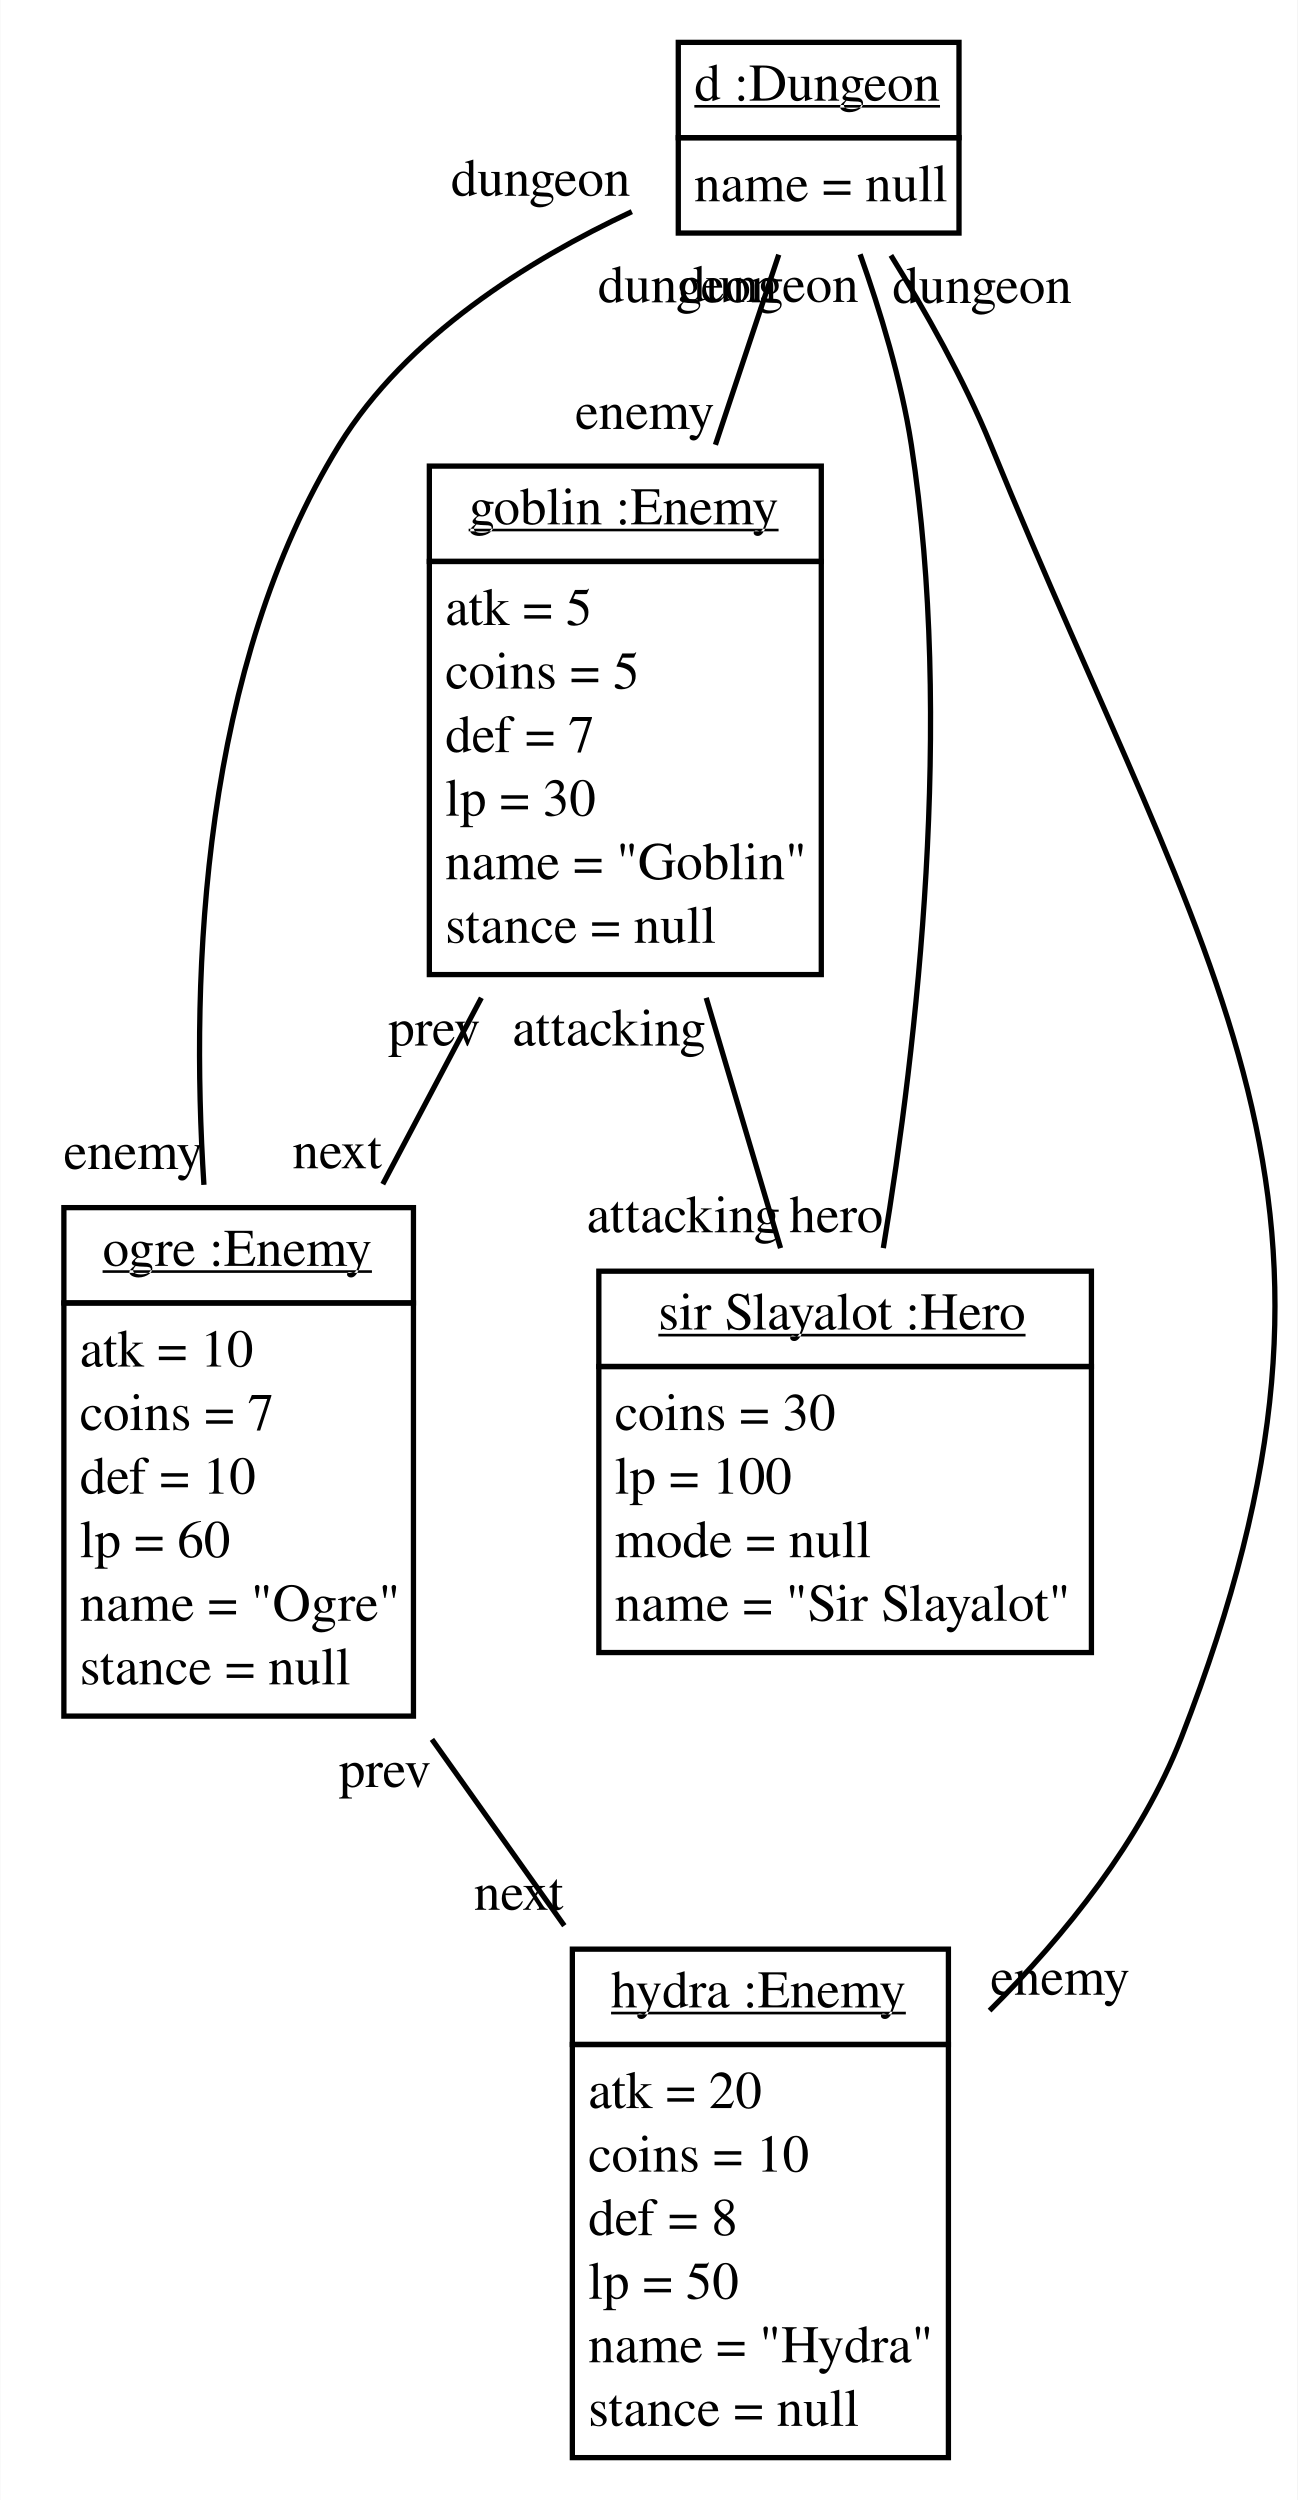
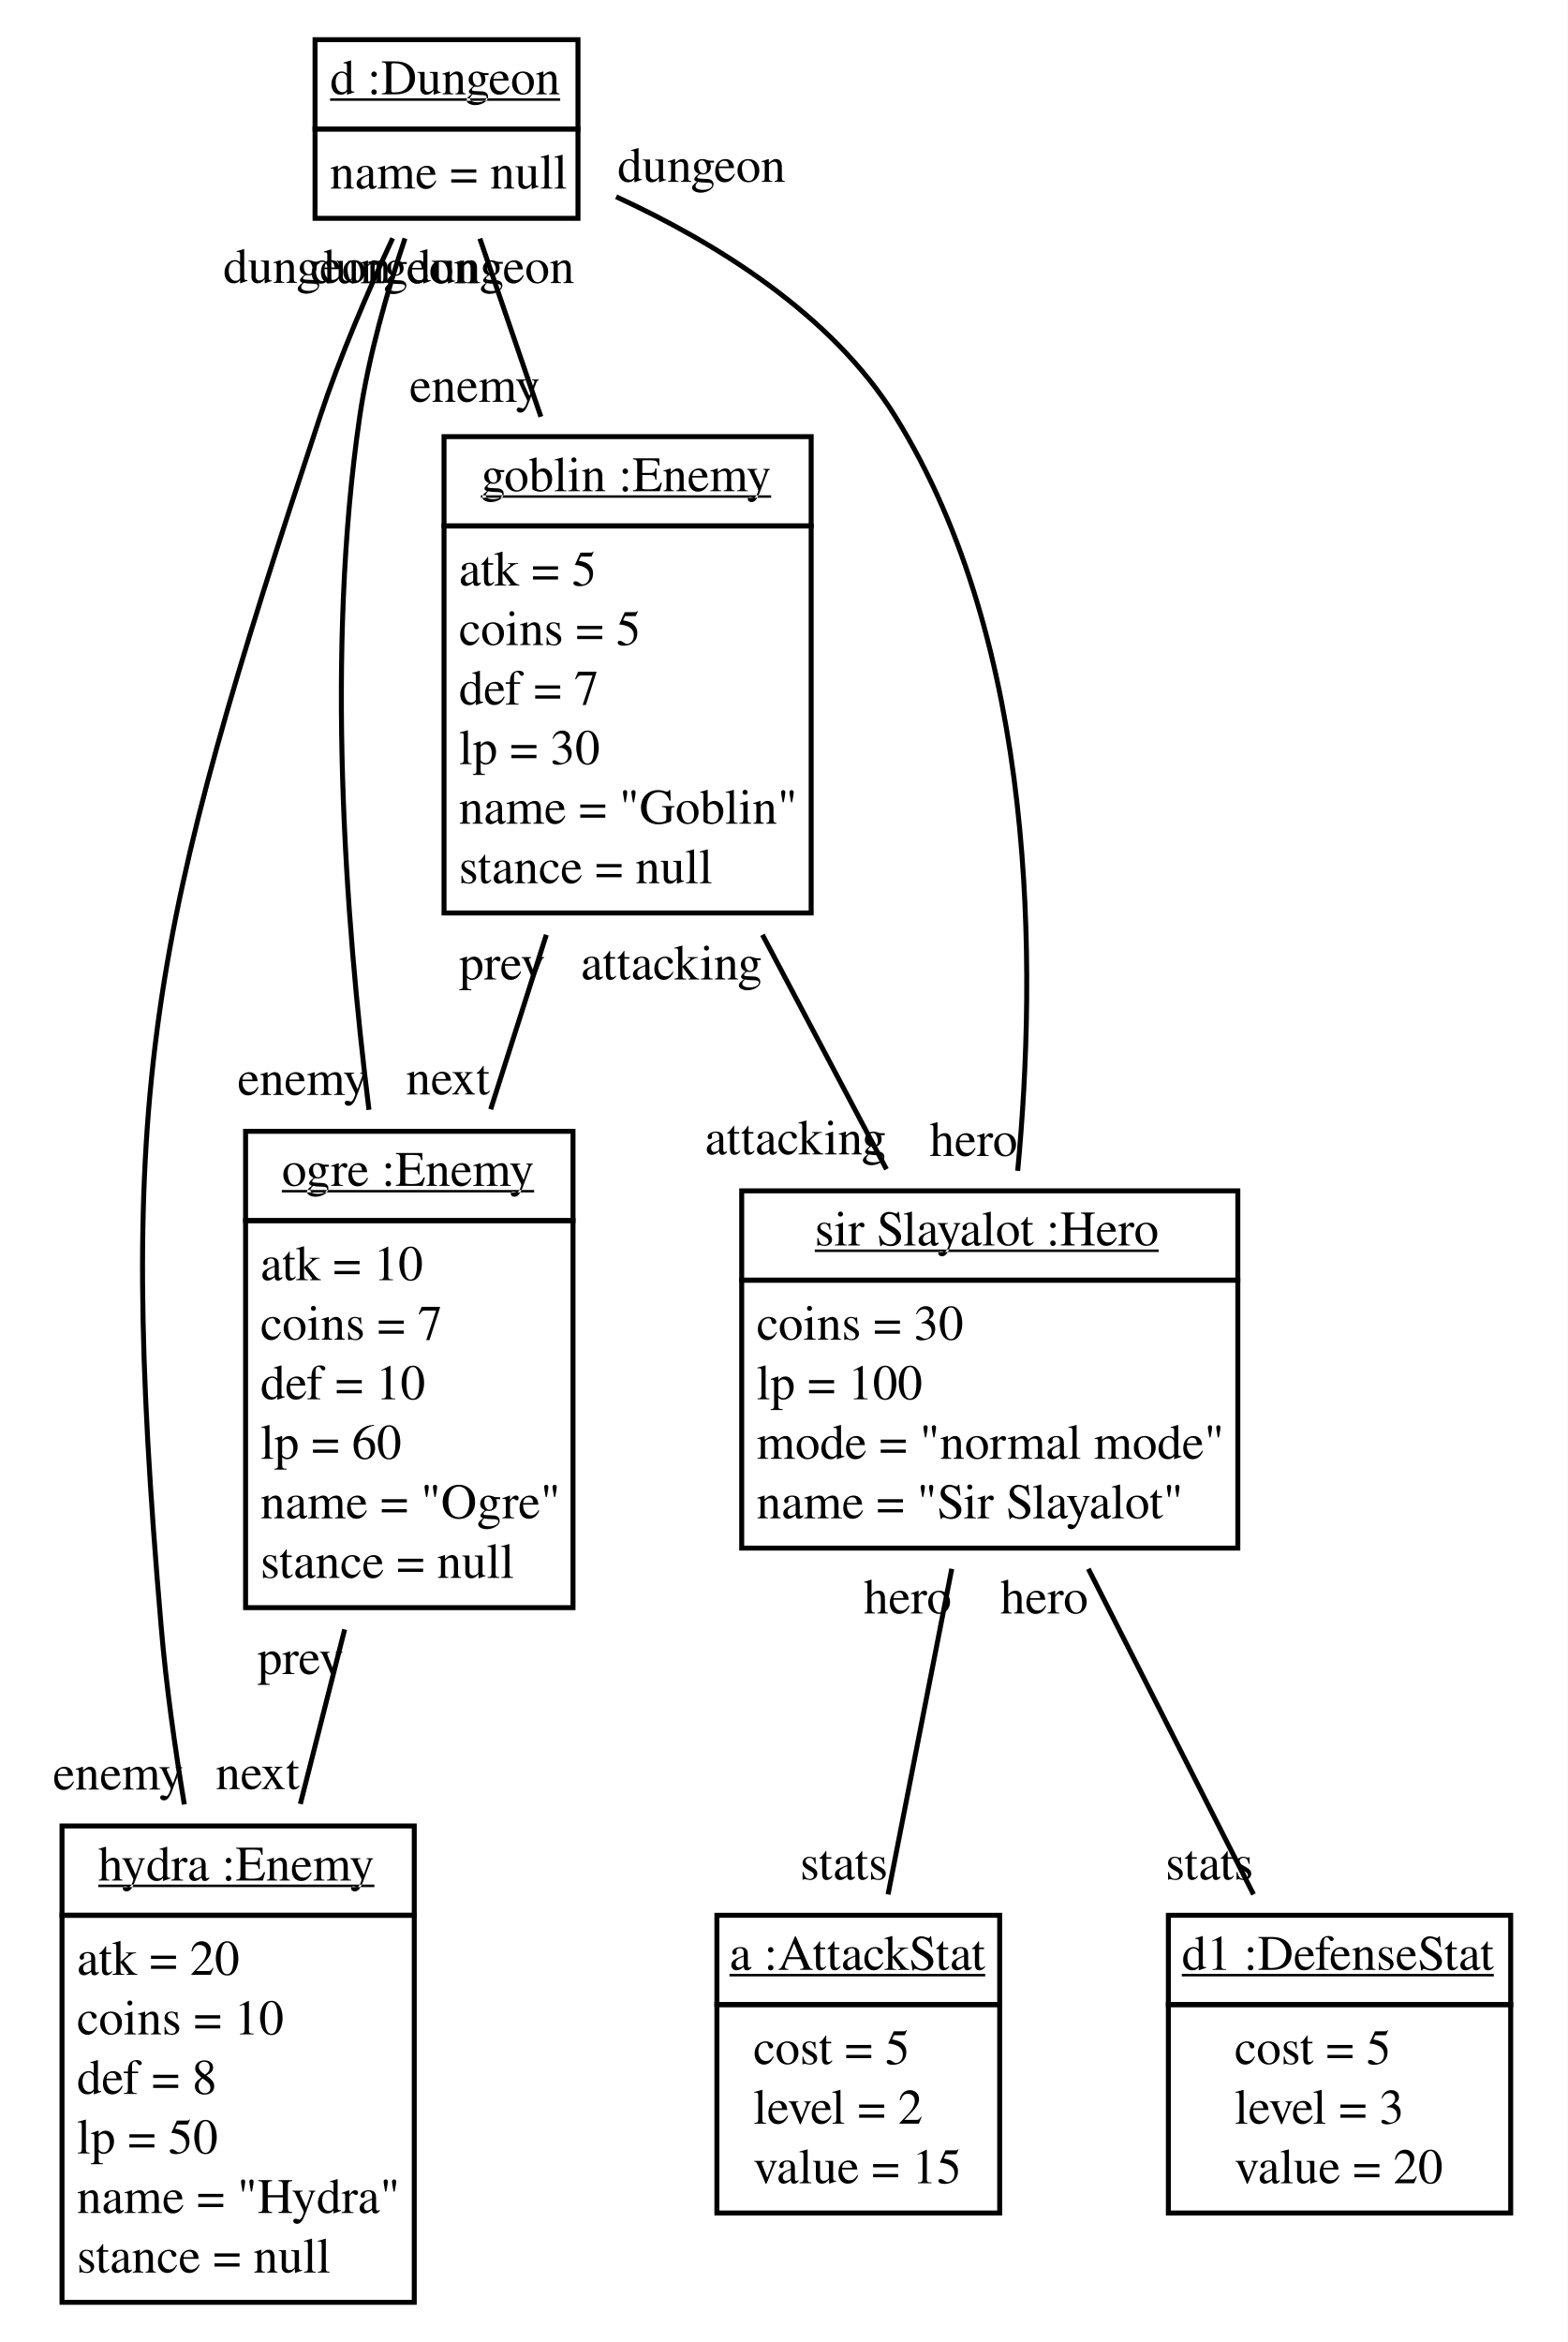
- <svg xmlns="http://www.w3.org/2000/svg" width="245px" height="472px" viewBox="0.00 0.00 244.88 472.00">
+ <svg xmlns="http://www.w3.org/2000/svg" width="316px" height="472px" viewBox="0.00 0.00 316.00 472.00">
  <g id="graph0" class="graph" transform="scale(1.0 1.0) rotate(0) translate(4 468)">
-     <polygon fill="white" stroke="transparent" points="-4,4 -4,-468 240.88,-468 240.88,4 -4,4" />
+     <polygon fill="white" stroke="transparent" points="-4,4 -4,-468 312,-468 312,4 -4,4" />
    <g id="node1" class="node">
-       <polygon fill="none" stroke="black" points="124,-442 124,-460 177,-460 177,-442 124,-442" />
-       <text text-anchor="start" x="127.03" y="-449" font-family="Times,serif" text-decoration="underline" font-size="10.00">d :Dungeon</text>
-       <polygon fill="none" stroke="black" points="124,-424 124,-442 177,-442 177,-424 124,-424" />
-       <text text-anchor="start" x="127" y="-430" font-family="Times,serif" font-size="10.00">name = null</text>
+       <polygon fill="none" stroke="black" points="59.5,-442 59.5,-460 112.5,-460 112.5,-442 59.5,-442" />
+       <text text-anchor="start" x="62.53" y="-449" font-family="Times,serif" text-decoration="underline" font-size="10.00">d :Dungeon</text>
+       <polygon fill="none" stroke="black" points="59.5,-424 59.5,-442 112.5,-442 112.5,-424 59.5,-424" />
+       <text text-anchor="start" x="62.5" y="-430" font-family="Times,serif" font-size="10.00">name = null</text>
    </g>
    <g id="node2" class="node">
-       <polygon fill="none" stroke="black" points="77,-362 77,-380 151,-380 151,-362 77,-362" />
-       <text text-anchor="start" x="84.42" y="-369" font-family="Times,serif" text-decoration="underline" font-size="10.00">goblin :Enemy</text>
-       <polygon fill="none" stroke="black" points="77,-284 77,-362 151,-362 151,-284 77,-284" />
-       <text text-anchor="start" x="80" y="-350" font-family="Times,serif" font-size="10.00">atk = 5</text>
-       <text text-anchor="start" x="80" y="-338" font-family="Times,serif" font-size="10.00">coins = 5</text>
-       <text text-anchor="start" x="80" y="-326" font-family="Times,serif" font-size="10.00">def = 7</text>
-       <text text-anchor="start" x="80" y="-314" font-family="Times,serif" font-size="10.00">lp = 30</text>
-       <text text-anchor="start" x="80" y="-302" font-family="Times,serif" font-size="10.00">name = "Goblin"</text>
-       <text text-anchor="start" x="80" y="-290" font-family="Times,serif" font-size="10.00">stance = null</text>
+       <polygon fill="none" stroke="black" points="85.5,-362 85.5,-380 159.5,-380 159.5,-362 85.5,-362" />
+       <text text-anchor="start" x="92.92" y="-369" font-family="Times,serif" text-decoration="underline" font-size="10.00">goblin :Enemy</text>
+       <polygon fill="none" stroke="black" points="85.5,-284 85.5,-362 159.5,-362 159.5,-284 85.5,-284" />
+       <text text-anchor="start" x="88.5" y="-350" font-family="Times,serif" font-size="10.00">atk = 5</text>
+       <text text-anchor="start" x="88.5" y="-338" font-family="Times,serif" font-size="10.00">coins = 5</text>
+       <text text-anchor="start" x="88.5" y="-326" font-family="Times,serif" font-size="10.00">def = 7</text>
+       <text text-anchor="start" x="88.5" y="-314" font-family="Times,serif" font-size="10.00">lp = 30</text>
+       <text text-anchor="start" x="88.5" y="-302" font-family="Times,serif" font-size="10.00">name = "Goblin"</text>
+       <text text-anchor="start" x="88.5" y="-290" font-family="Times,serif" font-size="10.00">stance = null</text>
    </g>
    <g id="edge1" class="edge">
-       <path fill="none" stroke="black" d="M142.97,-419.92C139.54,-409.61 135.23,-396.7 131.01,-384.02" />
-       <text text-anchor="middle" x="117.68" y="-387.02" font-family="Times,serif" font-size="10.00">enemy</text>
-       <text text-anchor="middle" x="125.75" y="-410.92" font-family="Times,serif" font-size="10.00">dungeon</text>
+       <path fill="none" stroke="black" d="M92.72,-419.92C96.25,-409.61 100.68,-396.7 105.02,-384.02" />
+       <text text-anchor="middle" x="91.69" y="-387.02" font-family="Times,serif" font-size="10.00">enemy</text>
+       <text text-anchor="middle" x="75.5" y="-410.92" font-family="Times,serif" font-size="10.00">dungeon</text>
    </g>
    <g id="node3" class="node">
-       <polygon fill="none" stroke="black" points="8,-222 8,-240 74,-240 74,-222 8,-222" />
-       <text text-anchor="start" x="15.31" y="-229" font-family="Times,serif" text-decoration="underline" font-size="10.00">ogre :Enemy</text>
-       <polygon fill="none" stroke="black" points="8,-144 8,-222 74,-222 74,-144 8,-144" />
-       <text text-anchor="start" x="11" y="-210" font-family="Times,serif" font-size="10.00">atk = 10</text>
-       <text text-anchor="start" x="11" y="-198" font-family="Times,serif" font-size="10.00">coins = 7</text>
-       <text text-anchor="start" x="11" y="-186" font-family="Times,serif" font-size="10.00">def = 10</text>
-       <text text-anchor="start" x="11" y="-174" font-family="Times,serif" font-size="10.00">lp = 60</text>
-       <text text-anchor="start" x="11" y="-162" font-family="Times,serif" font-size="10.00">name = "Ogre"</text>
-       <text text-anchor="start" x="11" y="-150" font-family="Times,serif" font-size="10.00">stance = null</text>
+       <polygon fill="none" stroke="black" points="45.5,-222 45.5,-240 111.5,-240 111.5,-222 45.5,-222" />
+       <text text-anchor="start" x="52.81" y="-229" font-family="Times,serif" text-decoration="underline" font-size="10.00">ogre :Enemy</text>
+       <polygon fill="none" stroke="black" points="45.5,-144 45.5,-222 111.5,-222 111.5,-144 45.5,-144" />
+       <text text-anchor="start" x="48.5" y="-210" font-family="Times,serif" font-size="10.00">atk = 10</text>
+       <text text-anchor="start" x="48.5" y="-198" font-family="Times,serif" font-size="10.00">coins = 7</text>
+       <text text-anchor="start" x="48.5" y="-186" font-family="Times,serif" font-size="10.00">def = 10</text>
+       <text text-anchor="start" x="48.5" y="-174" font-family="Times,serif" font-size="10.00">lp = 60</text>
+       <text text-anchor="start" x="48.5" y="-162" font-family="Times,serif" font-size="10.00">name = "Ogre"</text>
+       <text text-anchor="start" x="48.5" y="-150" font-family="Times,serif" font-size="10.00">stance = null</text>
    </g>
    <g id="edge2" class="edge">
-       <path fill="none" stroke="black" d="M115.23,-428.04C95.63,-418.84 72.62,-404.46 60,-384 34.2,-342.17 31.82,-285.13 34.44,-244.3" />
-       <text text-anchor="middle" x="21.11" y="-247.3" font-family="Times,serif" font-size="10.00">enemy</text>
-       <text text-anchor="middle" x="98.01" y="-431.04" font-family="Times,serif" font-size="10.00">dungeon</text>
+       <path fill="none" stroke="black" d="M77.63,-419.95C74.07,-409.33 70.27,-396.16 68.5,-384 61.64,-337.01 65.57,-282.92 70.37,-244.33" />
+       <text text-anchor="middle" x="57.04" y="-247.33" font-family="Times,serif" font-size="10.00">enemy</text>
+       <text text-anchor="middle" x="94.85" y="-410.95" font-family="Times,serif" font-size="10.00">dungeon</text>
    </g>
    <g id="node4" class="node">
-       <polygon fill="none" stroke="black" points="104,-82 104,-100 175,-100 175,-82 104,-82" />
-       <text text-anchor="start" x="111.31" y="-89" font-family="Times,serif" text-decoration="underline" font-size="10.00">hydra :Enemy</text>
-       <polygon fill="none" stroke="black" points="104,-4 104,-82 175,-82 175,-4 104,-4" />
-       <text text-anchor="start" x="107" y="-70" font-family="Times,serif" font-size="10.00">atk = 20</text>
-       <text text-anchor="start" x="107" y="-58" font-family="Times,serif" font-size="10.00">coins = 10</text>
-       <text text-anchor="start" x="107" y="-46" font-family="Times,serif" font-size="10.00">def = 8</text>
-       <text text-anchor="start" x="107" y="-34" font-family="Times,serif" font-size="10.00">lp = 50</text>
-       <text text-anchor="start" x="107" y="-22" font-family="Times,serif" font-size="10.00">name = "Hydra"</text>
-       <text text-anchor="start" x="107" y="-10" font-family="Times,serif" font-size="10.00">stance = null</text>
+       <polygon fill="none" stroke="black" points="8.5,-82 8.5,-100 79.5,-100 79.5,-82 8.5,-82" />
+       <text text-anchor="start" x="15.81" y="-89" font-family="Times,serif" text-decoration="underline" font-size="10.00">hydra :Enemy</text>
+       <polygon fill="none" stroke="black" points="8.5,-4 8.5,-82 79.5,-82 79.5,-4 8.5,-4" />
+       <text text-anchor="start" x="11.5" y="-70" font-family="Times,serif" font-size="10.00">atk = 20</text>
+       <text text-anchor="start" x="11.5" y="-58" font-family="Times,serif" font-size="10.00">coins = 10</text>
+       <text text-anchor="start" x="11.5" y="-46" font-family="Times,serif" font-size="10.00">def = 8</text>
+       <text text-anchor="start" x="11.5" y="-34" font-family="Times,serif" font-size="10.00">lp = 50</text>
+       <text text-anchor="start" x="11.5" y="-22" font-family="Times,serif" font-size="10.00">name = "Hydra"</text>
+       <text text-anchor="start" x="11.5" y="-10" font-family="Times,serif" font-size="10.00">stance = null</text>
    </g>
    <g id="edge3" class="edge">
-       <path fill="none" stroke="black" d="M164.14,-419.79C170.61,-409.35 177.94,-396.38 183,-384 224.5,-282.54 258.82,-242.13 219,-140 211.4,-120.5 197.15,-102.73 182.77,-88.4" />
-       <text text-anchor="middle" x="196.09" y="-91.4" font-family="Times,serif" font-size="10.00">enemy</text>
-       <text text-anchor="middle" x="181.36" y="-410.79" font-family="Times,serif" font-size="10.00">dungeon</text>
+       <path fill="none" stroke="black" d="M75.15,-419.99C70.22,-409.39 64.53,-396.21 60.5,-384 26.2,-280.15 19.17,-248.97 28.5,-140 29.49,-128.39 31.22,-116.01 33.15,-104.34" />
+       <text text-anchor="middle" x="19.83" y="-107.34" font-family="Times,serif" font-size="10.00">enemy</text>
+       <text text-anchor="middle" x="57.93" y="-410.99" font-family="Times,serif" font-size="10.00">dungeon</text>
    </g>
    <g id="node5" class="node">
-       <polygon fill="none" stroke="black" points="109,-210 109,-228 202,-228 202,-210 109,-210" />
-       <text text-anchor="start" x="120.23" y="-217" font-family="Times,serif" text-decoration="underline" font-size="10.00">sir Slayalot :Hero</text>
-       <polygon fill="none" stroke="black" points="109,-156 109,-210 202,-210 202,-156 109,-156" />
-       <text text-anchor="start" x="112" y="-198" font-family="Times,serif" font-size="10.00">coins = 30</text>
-       <text text-anchor="start" x="112" y="-186" font-family="Times,serif" font-size="10.00">lp = 100</text>
-       <text text-anchor="start" x="112" y="-174" font-family="Times,serif" font-size="10.00">mode = null</text>
-       <text text-anchor="start" x="112" y="-162" font-family="Times,serif" font-size="10.00">name = "Sir Slayalot"</text>
+       <polygon fill="none" stroke="black" points="145.5,-210 145.5,-228 245.5,-228 245.5,-210 145.5,-210" />
+       <text text-anchor="start" x="160.23" y="-217" font-family="Times,serif" text-decoration="underline" font-size="10.00">sir Slayalot :Hero</text>
+       <polygon fill="none" stroke="black" points="145.5,-156 145.5,-210 245.5,-210 245.5,-156 145.5,-156" />
+       <text text-anchor="start" x="148.5" y="-198" font-family="Times,serif" font-size="10.00">coins = 30</text>
+       <text text-anchor="start" x="148.5" y="-186" font-family="Times,serif" font-size="10.00">lp = 100</text>
+       <text text-anchor="start" x="148.5" y="-174" font-family="Times,serif" font-size="10.00">mode = "normal mode"</text>
+       <text text-anchor="start" x="148.5" y="-162" font-family="Times,serif" font-size="10.00">name = "Sir Slayalot"</text>
    </g>
    <g id="edge4" class="edge">
-       <path fill="none" stroke="black" d="M158.33,-419.99C162.1,-409.38 166.12,-396.21 168,-384 176.03,-331.94 169.13,-271.12 162.71,-232.36" />
-       <text text-anchor="middle" x="153.83" y="-235.36" font-family="Times,serif" font-size="10.00">hero</text>
-       <text text-anchor="middle" x="141.11" y="-410.99" font-family="Times,serif" font-size="10.00">dungeon</text>
+       <path fill="none" stroke="black" d="M120.19,-428.35C140.1,-419.19 163.63,-404.75 176.5,-384 205.13,-337.84 205,-273.03 201.13,-232.03" />
+       <text text-anchor="middle" x="192.25" y="-235.03" font-family="Times,serif" font-size="10.00">hero</text>
+       <text text-anchor="middle" x="137.41" y="-431.35" font-family="Times,serif" font-size="10.00">dungeon</text>
    </g>
    <g id="edge6" class="edge">
-       <path fill="none" stroke="black" d="M86.82,-279.61C80.74,-268.12 74.29,-255.93 68.21,-244.43" />
-       <text text-anchor="middle" x="59.6" y="-247.43" font-family="Times,serif" font-size="10.00">next</text>
-       <text text-anchor="middle" x="77.93" y="-270.61" font-family="Times,serif" font-size="10.00">prev</text>
+       <path fill="none" stroke="black" d="M106.12,-279.61C102.45,-268.12 98.56,-255.93 94.9,-244.43" />
+       <text text-anchor="middle" x="86.29" y="-247.43" font-family="Times,serif" font-size="10.00">next</text>
+       <text text-anchor="middle" x="97.23" y="-270.61" font-family="Times,serif" font-size="10.00">prev</text>
    </g>
    <g id="edge5" class="edge">
-       <path fill="none" stroke="black" d="M129.27,-279.61C133.91,-263.98 138.94,-247.06 143.31,-232.35" />
-       <text text-anchor="middle" x="124.98" y="-235.35" font-family="Times,serif" font-size="10.00">attacking</text>
-       <text text-anchor="middle" x="110.94" y="-270.61" font-family="Times,serif" font-size="10.00">attacking</text>
+       <path fill="none" stroke="black" d="M149.68,-279.61C157.95,-263.98 166.91,-247.06 174.68,-232.35" />
+       <text text-anchor="middle" x="156.36" y="-235.35" font-family="Times,serif" font-size="10.00">attacking</text>
+       <text text-anchor="middle" x="131.36" y="-270.61" font-family="Times,serif" font-size="10.00">attacking</text>
    </g>
    <g id="edge7" class="edge">
-       <path fill="none" stroke="black" d="M77.49,-139.61C85.65,-128.12 94.31,-115.93 102.48,-104.43" />
-       <text text-anchor="middle" x="93.87" y="-107.43" font-family="Times,serif" font-size="10.00">next</text>
-       <text text-anchor="middle" x="68.61" y="-130.61" font-family="Times,serif" font-size="10.00">prev</text>
+       <path fill="none" stroke="black" d="M65.47,-139.61C62.55,-128.12 59.46,-115.93 56.54,-104.43" />
+       <text text-anchor="middle" x="47.93" y="-107.43" font-family="Times,serif" font-size="10.00">next</text>
+       <text text-anchor="middle" x="56.58" y="-130.61" font-family="Times,serif" font-size="10.00">prev</text>
+     </g>
+     <g id="node6" class="node">
+       <polygon fill="none" stroke="black" points="140.5,-64 140.5,-82 197.5,-82 197.5,-64 140.5,-64" />
+       <text text-anchor="start" x="143.04" y="-71" font-family="Times,serif" text-decoration="underline" font-size="10.00">a :AttackStat</text>
+       <polygon fill="none" stroke="black" points="140.5,-22 140.5,-64 197.5,-64 197.5,-22 140.5,-22" />
+       <text text-anchor="start" x="147.85" y="-52" font-family="Times,serif" font-size="10.00">cost = 5</text>
+       <text text-anchor="start" x="147.85" y="-40" font-family="Times,serif" font-size="10.00">level = 2</text>
+       <text text-anchor="start" x="147.85" y="-28" font-family="Times,serif" font-size="10.00">value = 15</text>
+     </g>
+     <g id="edge8" class="edge">
+       <path fill="none" stroke="black" d="M187.84,-151.82C183.78,-131.11 178.86,-105.95 175,-86.2" />
+       <text text-anchor="middle" x="166.11" y="-89.2" font-family="Times,serif" font-size="10.00">stats</text>
+       <text text-anchor="middle" x="178.95" y="-142.82" font-family="Times,serif" font-size="10.00">hero</text>
+     </g>
+     <g id="node7" class="node">
+       <polygon fill="none" stroke="black" points="231.5,-64 231.5,-82 300.5,-82 300.5,-64 231.5,-64" />
+       <text text-anchor="start" x="234.21" y="-71" font-family="Times,serif" text-decoration="underline" font-size="10.00">d1 :DefenseStat</text>
+       <polygon fill="none" stroke="black" points="231.5,-22 231.5,-64 300.5,-64 300.5,-22 231.5,-22" />
+       <text text-anchor="start" x="244.85" y="-52" font-family="Times,serif" font-size="10.00">cost = 5</text>
+       <text text-anchor="start" x="244.85" y="-40" font-family="Times,serif" font-size="10.00">level = 3</text>
+       <text text-anchor="start" x="244.85" y="-28" font-family="Times,serif" font-size="10.00">value = 20</text>
+     </g>
+     <g id="edge9" class="edge">
+       <path fill="none" stroke="black" d="M215.37,-151.82C225.88,-131.11 238.64,-105.95 248.66,-86.2" />
+       <text text-anchor="middle" x="239.77" y="-89.2" font-family="Times,serif" font-size="10.00">stats</text>
+       <text text-anchor="middle" x="206.49" y="-142.82" font-family="Times,serif" font-size="10.00">hero</text>
    </g>
  </g>
</svg>
